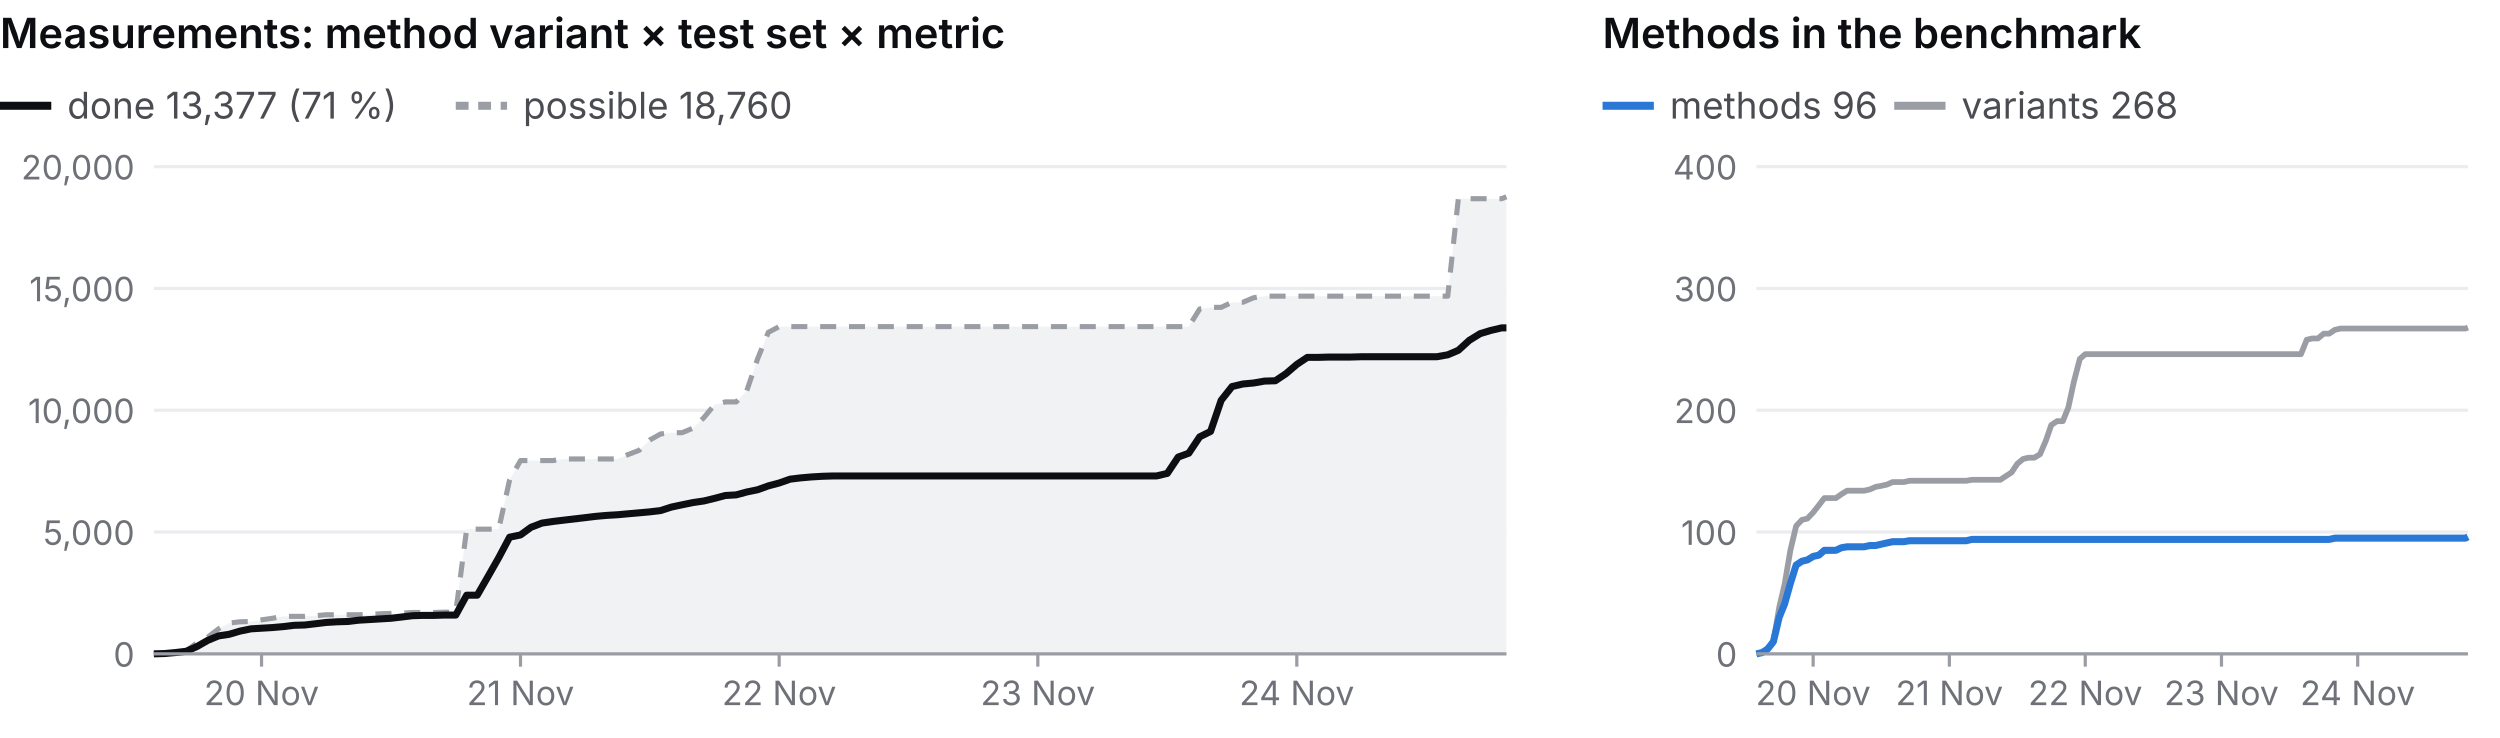
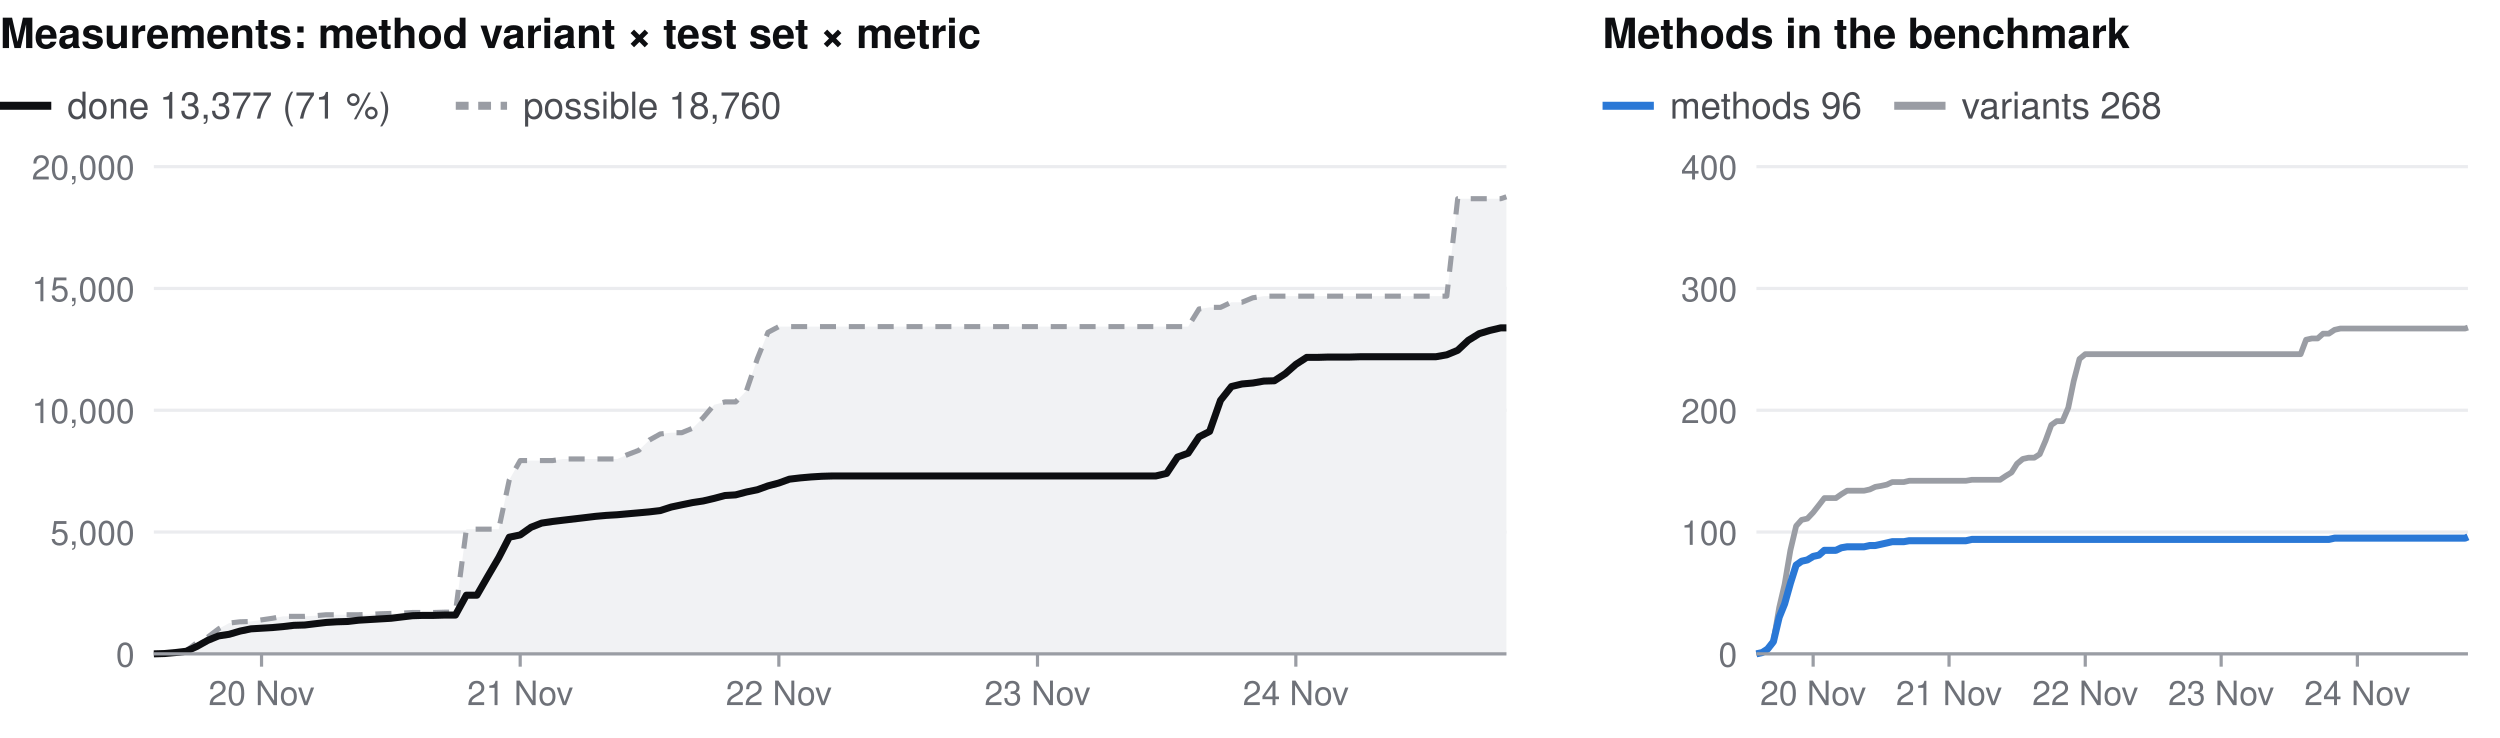
<svg xmlns="http://www.w3.org/2000/svg" viewBox="0 0 780 230" role="img" aria-label="13,377 of 18,760 measurements done; 96 methods, 268 variants">
-   <g transform="translate(0 0)" font-family="Inter, -apple-system, 'Segoe UI', Helvetica, Arial, sans-serif">
+   <g transform="translate(0 0)" font-family="Geologica, -apple-system, 'Segoe UI', Helvetica, Arial, sans-serif">
    <text x="0" y="15" font-size="13" font-weight="600" style="fill:#0d0e11">Measurements: method variant × test set × metric</text>
    <line x1="0" y1="33" x2="16" y2="33" style="stroke:#0d0e11" stroke-width="2.5" />
    <text x="21" y="37" font-size="11.5" style="fill:#4a4c52">done 13,377 (71 %)</text>
    <line x1="142.2" y1="33" x2="158.2" y2="33" style="stroke:#9a9da4" stroke-width="2.5" stroke-dasharray="4 3" />
    <text x="163.2" y="37" font-size="11.5" style="fill:#4a4c52">possible 18,760</text>
    <line x1="48" y1="204.0" x2="470" y2="204.0" style="stroke:#ebecef" stroke-width="1" />
    <text x="42" y="208.0" font-size="10.5" text-anchor="end" style="fill:#6e7178">0</text>
    <line x1="48" y1="166.0" x2="470" y2="166.0" style="stroke:#ebecef" stroke-width="1" />
    <text x="42" y="170.0" font-size="10.5" text-anchor="end" style="fill:#6e7178">5,000</text>
    <line x1="48" y1="128.0" x2="470" y2="128.0" style="stroke:#ebecef" stroke-width="1" />
    <text x="42" y="132.0" font-size="10.5" text-anchor="end" style="fill:#6e7178">10,000</text>
    <line x1="48" y1="90.0" x2="470" y2="90.0" style="stroke:#ebecef" stroke-width="1" />
    <text x="42" y="94.0" font-size="10.5" text-anchor="end" style="fill:#6e7178">15,000</text>
    <line x1="48" y1="52.0" x2="470" y2="52.0" style="stroke:#ebecef" stroke-width="1" />
    <text x="42" y="56.0" font-size="10.5" text-anchor="end" style="fill:#6e7178">20,000</text>
    <line x1="81.6" y1="204" x2="81.6" y2="208" style="stroke:#9a9da4" stroke-width="1" />
    <text x="81.6" y="220" font-size="10.5" text-anchor="middle" style="fill:#6e7178">20 Nov</text>
-     <line x1="162.4" y1="204" x2="162.4" y2="208" style="stroke:#9a9da4" stroke-width="1" />
-     <text x="162.4" y="220" font-size="10.5" text-anchor="middle" style="fill:#6e7178">21 Nov</text>
-     <line x1="243.1" y1="204" x2="243.1" y2="208" style="stroke:#9a9da4" stroke-width="1" />
-     <text x="243.1" y="220" font-size="10.5" text-anchor="middle" style="fill:#6e7178">22 Nov</text>
-     <line x1="323.8" y1="204" x2="323.8" y2="208" style="stroke:#9a9da4" stroke-width="1" />
-     <text x="323.8" y="220" font-size="10.5" text-anchor="middle" style="fill:#6e7178">23 Nov</text>
-     <line x1="404.6" y1="204" x2="404.6" y2="208" style="stroke:#9a9da4" stroke-width="1" />
-     <text x="404.6" y="220" font-size="10.5" text-anchor="middle" style="fill:#6e7178">24 Nov</text>
-     <polygon points="48.0,204.0 48.0,204.0 51.4,203.9 54.7,203.6 58.1,203.1 61.5,200.5 64.8,198.8 68.2,196.2 71.5,194.4 74.9,194.0 78.3,193.9 81.6,193.4 85.0,192.9 88.4,192.3 91.7,192.3 95.1,192.3 98.5,192.1 101.8,191.8 105.2,191.8 108.6,191.8 111.9,191.8 115.3,191.7 118.6,191.5 122.0,191.4 125.4,191.3 128.7,191.1 132.1,191.1 135.5,191.1 138.8,191.0 142.2,191.0 145.6,165.1 148.9,165.1 152.3,165.1 155.6,165.1 159.0,149.7 162.4,143.7 165.7,143.7 169.1,143.7 172.5,143.7 175.8,143.2 179.2,143.2 182.6,143.2 185.9,143.2 189.3,143.2 192.7,143.2 196.0,141.8 199.4,140.5 202.7,137.3 206.1,135.4 209.5,135.0 212.8,135.0 216.2,133.6 219.6,130.3 222.9,126.3 226.3,125.4 229.7,125.4 233.0,121.9 236.4,111.9 239.7,103.7 243.1,101.9 246.5,101.9 249.8,101.9 253.2,101.9 256.6,101.9 259.9,101.9 263.3,101.9 266.7,101.9 270.0,101.9 273.4,101.9 276.7,101.9 280.1,101.9 283.5,101.9 286.8,101.9 290.2,101.9 293.6,101.9 296.9,101.9 300.3,101.9 303.7,101.9 307.0,101.9 310.4,101.9 313.8,101.9 317.1,101.9 320.5,101.9 323.8,101.9 327.2,101.9 330.6,101.9 333.9,101.9 337.3,101.9 340.7,101.9 344.0,101.9 347.4,101.9 350.8,101.9 354.1,101.9 357.5,101.9 360.8,101.9 364.2,101.9 367.6,101.9 370.9,101.9 374.3,96.4 377.7,95.9 381.0,95.9 384.4,94.3 387.8,94.3 391.1,92.9 394.5,92.4 397.9,92.4 401.2,92.4 404.6,92.4 407.9,92.4 411.3,92.4 414.7,92.4 418.0,92.4 421.4,92.4 424.8,92.4 428.1,92.4 431.5,92.4 434.9,92.4 438.2,92.4 441.6,92.4 444.9,92.4 448.3,92.4 451.7,92.4 455.0,62.0 458.4,62.0 461.8,62.0 465.1,62.0 468.5,62.0 470.0,61.4 470.0,204.0" style="fill:#f1f2f4" />
-     <polyline points="48.0,204.0 51.4,203.9 54.7,203.6 58.1,203.1 61.5,200.5 64.8,198.8 68.2,196.2 71.5,194.4 74.9,194.0 78.3,193.9 81.6,193.4 85.0,192.9 88.4,192.3 91.7,192.3 95.1,192.3 98.5,192.1 101.8,191.8 105.2,191.8 108.6,191.8 111.9,191.8 115.3,191.7 118.6,191.5 122.0,191.4 125.4,191.3 128.7,191.1 132.1,191.1 135.5,191.1 138.8,191.0 142.2,191.0 145.6,165.1 148.9,165.1 152.3,165.1 155.6,165.1 159.0,149.7 162.4,143.7 165.7,143.7 169.1,143.7 172.5,143.7 175.8,143.2 179.2,143.2 182.6,143.2 185.9,143.2 189.3,143.2 192.7,143.2 196.0,141.8 199.4,140.5 202.7,137.3 206.1,135.4 209.5,135.0 212.8,135.0 216.2,133.6 219.6,130.3 222.9,126.3 226.3,125.4 229.7,125.4 233.0,121.9 236.4,111.9 239.7,103.7 243.1,101.9 246.5,101.9 249.8,101.9 253.2,101.9 256.6,101.9 259.9,101.9 263.3,101.9 266.7,101.9 270.0,101.9 273.4,101.9 276.7,101.9 280.1,101.9 283.5,101.9 286.8,101.9 290.2,101.9 293.6,101.9 296.9,101.9 300.3,101.9 303.7,101.9 307.0,101.9 310.4,101.9 313.8,101.9 317.1,101.9 320.5,101.9 323.8,101.9 327.2,101.9 330.6,101.9 333.9,101.9 337.3,101.9 340.7,101.9 344.0,101.9 347.4,101.9 350.8,101.9 354.1,101.9 357.5,101.9 360.8,101.9 364.2,101.9 367.6,101.9 370.9,101.9 374.3,96.4 377.7,95.9 381.0,95.9 384.4,94.3 387.8,94.3 391.1,92.9 394.5,92.4 397.9,92.4 401.2,92.4 404.6,92.4 407.9,92.4 411.3,92.4 414.7,92.4 418.0,92.4 421.4,92.4 424.8,92.4 428.1,92.4 431.5,92.4 434.9,92.4 438.2,92.4 441.6,92.4 444.9,92.4 448.3,92.4 451.7,92.4 455.0,62.0 458.4,62.0 461.8,62.0 465.1,62.0 468.5,62.0 470.0,61.4" fill="none" style="stroke:#9a9da4" stroke-width="1.6" stroke-linejoin="round" stroke-dasharray="5 4" />
-     <polyline points="48.0,204.0 51.4,203.9 54.7,203.6 58.1,203.2 61.5,201.7 64.8,199.8 68.2,198.4 71.5,197.9 74.9,196.9 78.3,196.2 81.6,196.0 85.0,195.8 88.4,195.5 91.7,195.1 95.1,195.0 98.5,194.6 101.8,194.2 105.2,194.0 108.6,193.9 111.9,193.5 115.3,193.3 118.6,193.1 122.0,192.9 125.4,192.5 128.7,192.1 132.1,192.0 135.5,192.0 138.8,191.9 142.2,191.9 145.6,185.7 148.9,185.7 152.3,179.8 155.6,174.0 159.0,167.6 162.4,166.9 165.7,164.5 169.1,163.2 172.5,162.7 175.8,162.3 179.2,161.9 182.6,161.5 185.9,161.1 189.3,160.8 192.7,160.6 196.0,160.3 199.4,160.0 202.7,159.7 206.1,159.3 209.5,158.2 212.8,157.5 216.2,156.8 219.6,156.3 222.9,155.5 226.3,154.6 229.7,154.4 233.0,153.5 236.4,152.8 239.7,151.6 243.1,150.7 246.5,149.5 249.8,149.1 253.2,148.8 256.6,148.6 259.9,148.5 263.3,148.5 266.7,148.5 270.0,148.5 273.4,148.5 276.7,148.5 280.1,148.5 283.5,148.5 286.8,148.5 290.2,148.5 293.6,148.5 296.9,148.5 300.3,148.5 303.7,148.5 307.0,148.5 310.4,148.5 313.8,148.5 317.1,148.5 320.5,148.5 323.8,148.5 327.2,148.5 330.6,148.5 333.9,148.5 337.3,148.5 340.7,148.5 344.0,148.5 347.4,148.5 350.8,148.5 354.1,148.5 357.5,148.5 360.8,148.5 364.2,147.7 367.6,142.6 370.9,141.4 374.3,136.3 377.7,134.6 381.0,124.9 384.4,120.6 387.8,119.8 391.1,119.5 394.5,118.9 397.9,118.8 401.2,116.6 404.6,113.7 407.9,111.5 411.3,111.5 414.7,111.4 418.0,111.4 421.4,111.4 424.8,111.3 428.1,111.3 431.5,111.3 434.9,111.3 438.2,111.3 441.6,111.3 444.9,111.3 448.3,111.3 451.7,110.7 455.0,109.3 458.4,106.2 461.8,104.1 465.1,103.1 468.5,102.3 470.0,102.3" fill="none" style="stroke:#0d0e11" stroke-width="2.2" stroke-linejoin="round" />
+     <line x1="162.3" y1="204" x2="162.3" y2="208" style="stroke:#9a9da4" stroke-width="1" />
+     <text x="162.3" y="220" font-size="10.5" text-anchor="middle" style="fill:#6e7178">21 Nov</text>
+     <line x1="243.0" y1="204" x2="243.0" y2="208" style="stroke:#9a9da4" stroke-width="1" />
+     <text x="243.0" y="220" font-size="10.5" text-anchor="middle" style="fill:#6e7178">22 Nov</text>
+     <line x1="323.7" y1="204" x2="323.7" y2="208" style="stroke:#9a9da4" stroke-width="1" />
+     <text x="323.7" y="220" font-size="10.5" text-anchor="middle" style="fill:#6e7178">23 Nov</text>
+     <line x1="404.3" y1="204" x2="404.3" y2="208" style="stroke:#9a9da4" stroke-width="1" />
+     <text x="404.3" y="220" font-size="10.5" text-anchor="middle" style="fill:#6e7178">24 Nov</text>
+     <polygon points="48.0,204.0 48.0,204.0 51.4,203.9 54.7,203.6 58.1,203.1 61.4,200.5 64.8,198.8 68.2,196.2 71.5,194.4 74.9,194.0 78.3,193.9 81.6,193.4 85.0,192.9 88.3,192.3 91.7,192.3 95.1,192.3 98.4,192.1 101.8,191.8 105.1,191.8 108.5,191.8 111.9,191.8 115.2,191.7 118.6,191.5 122.0,191.4 125.3,191.3 128.7,191.1 132.0,191.1 135.4,191.1 138.8,191.0 142.1,191.0 145.5,165.1 148.8,165.1 152.2,165.1 155.6,165.1 158.9,149.7 162.3,143.7 165.7,143.7 169.0,143.7 172.4,143.7 175.7,143.2 179.1,143.2 182.5,143.2 185.8,143.2 189.2,143.2 192.6,143.2 195.9,141.8 199.3,140.5 202.6,137.3 206.0,135.4 209.4,135.0 212.7,135.0 216.1,133.6 219.4,130.3 222.8,126.3 226.2,125.4 229.5,125.4 232.9,121.9 236.3,111.9 239.6,103.7 243.0,101.9 246.3,101.9 249.7,101.9 253.1,101.9 256.4,101.9 259.8,101.9 263.1,101.9 266.5,101.9 269.9,101.9 273.2,101.9 276.6,101.9 280.0,101.9 283.3,101.9 286.7,101.9 290.0,101.9 293.4,101.9 296.8,101.9 300.1,101.9 303.5,101.9 306.8,101.9 310.2,101.9 313.6,101.9 316.9,101.9 320.3,101.9 323.7,101.9 327.0,101.9 330.4,101.9 333.7,101.9 337.1,101.9 340.5,101.9 343.8,101.9 347.2,101.9 350.5,101.9 353.9,101.9 357.3,101.9 360.6,101.9 364.0,101.9 367.4,101.9 370.7,101.9 374.1,96.4 377.4,95.9 380.8,95.9 384.2,94.3 387.5,94.3 390.9,92.9 394.3,92.4 397.6,92.4 401.0,92.4 404.3,92.4 407.7,92.4 411.1,92.4 414.4,92.4 417.8,92.4 421.1,92.4 424.5,92.4 427.9,92.4 431.2,92.4 434.6,92.4 438.0,92.4 441.3,92.4 444.7,92.4 448.0,92.4 451.4,92.4 454.8,62.0 458.1,62.0 461.5,62.0 464.8,62.0 468.2,62.0 470.0,61.4 470.0,204.0" style="fill:#f1f2f4" />
+     <polyline points="48.0,204.0 51.4,203.9 54.7,203.6 58.1,203.1 61.4,200.5 64.8,198.8 68.2,196.2 71.5,194.4 74.9,194.0 78.3,193.9 81.6,193.4 85.0,192.9 88.3,192.3 91.7,192.3 95.1,192.3 98.4,192.1 101.8,191.8 105.1,191.8 108.5,191.8 111.9,191.8 115.2,191.7 118.6,191.5 122.0,191.4 125.3,191.3 128.7,191.1 132.0,191.1 135.4,191.1 138.8,191.0 142.1,191.0 145.5,165.1 148.8,165.1 152.2,165.1 155.6,165.1 158.9,149.7 162.3,143.7 165.7,143.7 169.0,143.7 172.4,143.7 175.7,143.2 179.1,143.2 182.5,143.2 185.8,143.2 189.2,143.2 192.6,143.2 195.9,141.8 199.3,140.5 202.6,137.3 206.0,135.4 209.4,135.0 212.7,135.0 216.1,133.6 219.4,130.3 222.8,126.3 226.2,125.4 229.5,125.4 232.9,121.9 236.3,111.9 239.6,103.7 243.0,101.9 246.3,101.9 249.7,101.9 253.1,101.9 256.4,101.9 259.8,101.9 263.1,101.9 266.5,101.9 269.9,101.9 273.2,101.9 276.6,101.9 280.0,101.9 283.3,101.9 286.7,101.9 290.0,101.9 293.4,101.9 296.8,101.9 300.1,101.9 303.5,101.9 306.8,101.9 310.2,101.9 313.6,101.9 316.9,101.9 320.3,101.9 323.7,101.9 327.0,101.9 330.4,101.9 333.7,101.9 337.1,101.9 340.5,101.9 343.8,101.9 347.2,101.9 350.5,101.9 353.9,101.9 357.3,101.9 360.6,101.9 364.0,101.9 367.4,101.9 370.7,101.9 374.1,96.4 377.4,95.9 380.8,95.9 384.2,94.3 387.5,94.3 390.9,92.9 394.3,92.4 397.6,92.4 401.0,92.4 404.3,92.4 407.7,92.4 411.1,92.4 414.4,92.4 417.8,92.4 421.1,92.4 424.5,92.4 427.9,92.4 431.2,92.4 434.6,92.4 438.0,92.4 441.3,92.4 444.7,92.4 448.0,92.4 451.4,92.4 454.8,62.0 458.1,62.0 461.5,62.0 464.8,62.0 468.2,62.0 470.0,61.4" fill="none" style="stroke:#9a9da4" stroke-width="1.6" stroke-linejoin="round" stroke-dasharray="5 4" />
+     <polyline points="48.0,204.0 51.4,203.9 54.7,203.6 58.1,203.2 61.4,201.7 64.8,199.8 68.2,198.4 71.5,197.9 74.9,196.9 78.3,196.2 81.6,196.0 85.0,195.8 88.3,195.5 91.7,195.1 95.1,195.0 98.4,194.6 101.8,194.2 105.1,194.0 108.5,193.9 111.9,193.5 115.2,193.3 118.6,193.1 122.0,192.9 125.3,192.5 128.7,192.1 132.0,192.0 135.4,192.0 138.8,191.9 142.1,191.9 145.5,185.7 148.8,185.7 152.2,179.8 155.6,174.0 158.9,167.6 162.3,166.9 165.7,164.5 169.0,163.2 172.4,162.7 175.7,162.3 179.1,161.9 182.5,161.5 185.8,161.1 189.2,160.8 192.6,160.6 195.9,160.3 199.3,160.0 202.6,159.7 206.0,159.3 209.4,158.2 212.7,157.5 216.1,156.8 219.4,156.3 222.8,155.5 226.2,154.6 229.5,154.4 232.9,153.5 236.3,152.8 239.6,151.6 243.0,150.7 246.3,149.5 249.7,149.1 253.1,148.8 256.4,148.6 259.8,148.5 263.1,148.5 266.5,148.5 269.9,148.5 273.2,148.5 276.6,148.5 280.0,148.5 283.3,148.5 286.7,148.5 290.0,148.5 293.4,148.5 296.8,148.5 300.1,148.5 303.5,148.5 306.8,148.5 310.2,148.5 313.6,148.5 316.9,148.5 320.3,148.5 323.7,148.5 327.0,148.5 330.4,148.5 333.7,148.5 337.1,148.5 340.5,148.5 343.8,148.5 347.2,148.5 350.5,148.5 353.9,148.5 357.3,148.5 360.6,148.5 364.0,147.7 367.4,142.6 370.7,141.4 374.1,136.3 377.4,134.6 380.8,124.9 384.2,120.6 387.5,119.8 390.9,119.5 394.3,118.9 397.6,118.8 401.0,116.6 404.3,113.7 407.7,111.5 411.1,111.5 414.4,111.4 417.8,111.4 421.1,111.4 424.5,111.3 427.9,111.3 431.2,111.3 434.6,111.3 438.0,111.3 441.3,111.3 444.7,111.3 448.0,111.3 451.4,110.7 454.8,109.3 458.1,106.2 461.5,104.1 464.8,103.1 468.2,102.3 470.0,102.3" fill="none" style="stroke:#0d0e11" stroke-width="2.2" stroke-linejoin="round" />
    <line x1="48" y1="204.0" x2="470" y2="204.0" style="stroke:#9a9da4" stroke-width="1" />
  </g>
  <g transform="translate(500 0)">
-     <g transform="translate(0 0)" font-family="Inter, -apple-system, 'Segoe UI', Helvetica, Arial, sans-serif">
+     <g transform="translate(0 0)" font-family="Geologica, -apple-system, 'Segoe UI', Helvetica, Arial, sans-serif">
      <text x="0" y="15" font-size="13" font-weight="600" style="fill:#0d0e11">Methods in the benchmark</text>
      <line x1="0" y1="33" x2="16" y2="33" style="stroke:#2a78d6" stroke-width="2.5" />
      <text x="21" y="37" font-size="11.5" style="fill:#4a4c52">methods 96</text>
      <line x1="91.0" y1="33" x2="107.0" y2="33" style="stroke:#9a9da4" stroke-width="2.5" />
      <text x="112.0" y="37" font-size="11.5" style="fill:#4a4c52">variants 268</text>
      <line x1="48" y1="204.0" x2="270" y2="204.0" style="stroke:#ebecef" stroke-width="1" />
      <text x="42" y="208.0" font-size="10.5" text-anchor="end" style="fill:#6e7178">0</text>
      <line x1="48" y1="166.0" x2="270" y2="166.0" style="stroke:#ebecef" stroke-width="1" />
      <text x="42" y="170.0" font-size="10.5" text-anchor="end" style="fill:#6e7178">100</text>
      <line x1="48" y1="128.0" x2="270" y2="128.0" style="stroke:#ebecef" stroke-width="1" />
      <text x="42" y="132.0" font-size="10.5" text-anchor="end" style="fill:#6e7178">200</text>
      <line x1="48" y1="90.0" x2="270" y2="90.0" style="stroke:#ebecef" stroke-width="1" />
      <text x="42" y="94.0" font-size="10.5" text-anchor="end" style="fill:#6e7178">300</text>
      <line x1="48" y1="52.0" x2="270" y2="52.0" style="stroke:#ebecef" stroke-width="1" />
      <text x="42" y="56.0" font-size="10.5" text-anchor="end" style="fill:#6e7178">400</text>
      <line x1="65.7" y1="204" x2="65.7" y2="208" style="stroke:#9a9da4" stroke-width="1" />
      <text x="65.7" y="220" font-size="10.5" text-anchor="middle" style="fill:#6e7178">20 Nov</text>
-       <line x1="108.2" y1="204" x2="108.2" y2="208" style="stroke:#9a9da4" stroke-width="1" />
-       <text x="108.2" y="220" font-size="10.5" text-anchor="middle" style="fill:#6e7178">21 Nov</text>
+       <line x1="108.1" y1="204" x2="108.1" y2="208" style="stroke:#9a9da4" stroke-width="1" />
+       <text x="108.1" y="220" font-size="10.5" text-anchor="middle" style="fill:#6e7178">21 Nov</text>
      <line x1="150.6" y1="204" x2="150.6" y2="208" style="stroke:#9a9da4" stroke-width="1" />
      <text x="150.6" y="220" font-size="10.5" text-anchor="middle" style="fill:#6e7178">22 Nov</text>
-       <line x1="193.1" y1="204" x2="193.1" y2="208" style="stroke:#9a9da4" stroke-width="1" />
-       <text x="193.1" y="220" font-size="10.5" text-anchor="middle" style="fill:#6e7178">23 Nov</text>
-       <line x1="235.6" y1="204" x2="235.6" y2="208" style="stroke:#9a9da4" stroke-width="1" />
-       <text x="235.6" y="220" font-size="10.5" text-anchor="middle" style="fill:#6e7178">24 Nov</text>
-       <polyline points="48.0,204.0 49.8,203.6 51.5,202.5 53.3,200.2 55.1,189.6 56.8,182.3 58.6,171.7 60.4,164.1 62.2,162.2 63.9,161.8 65.7,159.9 67.5,157.6 69.2,155.4 71.0,155.4 72.8,155.4 74.5,154.2 76.3,153.1 78.1,153.1 79.9,153.1 81.6,153.1 83.4,152.7 85.2,151.9 86.9,151.6 88.7,151.2 90.5,150.4 92.2,150.4 94.0,150.4 95.8,150.0 97.6,150.0 99.3,150.0 101.1,150.0 102.9,150.0 104.6,150.0 106.4,150.0 108.2,150.0 109.9,150.0 111.7,150.0 113.5,150.0 115.2,149.7 117.0,149.7 118.8,149.7 120.6,149.7 122.3,149.7 124.1,149.7 125.9,148.5 127.6,147.4 129.4,144.7 131.2,143.2 132.9,142.8 134.7,142.8 136.5,141.7 138.3,137.5 140.0,132.6 141.8,131.4 143.6,131.4 145.3,127.2 147.1,118.9 148.9,112.0 150.6,110.5 152.4,110.5 154.2,110.5 155.9,110.5 157.7,110.5 159.5,110.5 161.3,110.5 163.0,110.5 164.8,110.5 166.6,110.5 168.3,110.5 170.1,110.5 171.9,110.5 173.6,110.5 175.4,110.5 177.2,110.5 179.0,110.5 180.7,110.5 182.5,110.5 184.3,110.5 186.0,110.5 187.8,110.5 189.6,110.5 191.3,110.5 193.1,110.5 194.9,110.5 196.7,110.5 198.4,110.5 200.2,110.5 202.0,110.5 203.7,110.5 205.5,110.5 207.3,110.5 209.0,110.5 210.8,110.5 212.6,110.5 214.3,110.5 216.1,110.5 217.9,110.5 219.7,106.0 221.4,105.6 223.2,105.6 225.0,104.1 226.7,104.1 228.5,102.9 230.3,102.5 232.0,102.5 233.8,102.5 235.6,102.5 237.4,102.5 239.1,102.5 240.9,102.5 242.7,102.5 244.4,102.5 246.2,102.5 248.0,102.5 249.7,102.5 251.5,102.5 253.3,102.5 255.1,102.5 256.8,102.5 258.6,102.5 260.4,102.5 262.1,102.5 263.9,102.5 265.7,102.5 267.4,102.5 269.2,102.5 270.0,102.2" fill="none" style="stroke:#9a9da4" stroke-width="1.8" stroke-linejoin="round" />
-       <polyline points="48.0,204.0 49.8,203.6 51.5,202.5 53.3,200.2 55.1,192.6 56.8,188.4 58.6,182.0 60.4,176.3 62.2,175.1 63.9,174.7 65.7,173.6 67.5,173.2 69.2,171.7 71.0,171.7 72.8,171.7 74.5,170.9 76.3,170.6 78.1,170.6 79.9,170.6 81.6,170.6 83.4,170.2 85.2,170.2 86.9,169.8 88.7,169.4 90.5,169.0 92.2,169.0 94.0,169.0 95.8,168.7 97.6,168.7 99.3,168.7 101.1,168.7 102.9,168.7 104.6,168.7 106.4,168.7 108.2,168.7 109.9,168.7 111.7,168.7 113.5,168.7 115.2,168.3 117.0,168.3 118.8,168.3 120.6,168.3 122.3,168.3 124.1,168.3 125.9,168.3 127.6,168.3 129.4,168.3 131.2,168.3 132.9,168.3 134.7,168.3 136.5,168.3 138.3,168.3 140.0,168.3 141.8,168.3 143.6,168.3 145.3,168.3 147.1,168.3 148.9,168.3 150.6,168.3 152.4,168.3 154.2,168.3 155.9,168.3 157.7,168.3 159.5,168.3 161.3,168.3 163.0,168.3 164.8,168.3 166.6,168.3 168.3,168.3 170.1,168.3 171.9,168.3 173.6,168.3 175.4,168.3 177.2,168.3 179.0,168.3 180.7,168.3 182.5,168.3 184.3,168.3 186.0,168.3 187.8,168.3 189.6,168.3 191.3,168.3 193.1,168.3 194.9,168.3 196.7,168.3 198.4,168.3 200.2,168.3 202.0,168.3 203.7,168.3 205.5,168.3 207.3,168.3 209.0,168.3 210.8,168.3 212.6,168.3 214.3,168.3 216.1,168.3 217.9,168.3 219.7,168.3 221.4,168.3 223.2,168.3 225.0,168.3 226.7,168.3 228.5,167.9 230.3,167.9 232.0,167.9 233.8,167.9 235.6,167.9 237.4,167.9 239.1,167.9 240.9,167.9 242.7,167.9 244.4,167.9 246.2,167.9 248.0,167.9 249.7,167.9 251.5,167.9 253.3,167.9 255.1,167.9 256.8,167.9 258.6,167.9 260.4,167.9 262.1,167.9 263.9,167.9 265.7,167.9 267.4,167.9 269.2,167.9 270.0,167.5" fill="none" style="stroke:#2a78d6" stroke-width="2.2" stroke-linejoin="round" />
+       <line x1="193.0" y1="204" x2="193.0" y2="208" style="stroke:#9a9da4" stroke-width="1" />
+       <text x="193.0" y="220" font-size="10.5" text-anchor="middle" style="fill:#6e7178">23 Nov</text>
+       <line x1="235.5" y1="204" x2="235.5" y2="208" style="stroke:#9a9da4" stroke-width="1" />
+       <text x="235.5" y="220" font-size="10.5" text-anchor="middle" style="fill:#6e7178">24 Nov</text>
+       <polyline points="48.0,204.0 49.8,203.6 51.5,202.5 53.3,200.2 55.1,189.6 56.8,182.3 58.6,171.7 60.4,164.1 62.1,162.2 63.9,161.8 65.7,159.9 67.5,157.6 69.2,155.4 71.0,155.4 72.8,155.4 74.5,154.2 76.3,153.1 78.1,153.1 79.8,153.1 81.6,153.1 83.4,152.7 85.1,151.9 86.9,151.6 88.7,151.2 90.4,150.4 92.2,150.4 94.0,150.4 95.7,150.0 97.5,150.0 99.3,150.0 101.1,150.0 102.8,150.0 104.6,150.0 106.4,150.0 108.1,150.0 109.9,150.0 111.7,150.0 113.4,150.0 115.2,149.7 117.0,149.7 118.7,149.7 120.5,149.7 122.3,149.7 124.0,149.7 125.8,148.5 127.6,147.4 129.3,144.7 131.1,143.2 132.9,142.8 134.7,142.8 136.4,141.7 138.2,137.5 140.0,132.6 141.7,131.4 143.5,131.4 145.3,127.2 147.0,118.9 148.8,112.0 150.6,110.5 152.3,110.5 154.1,110.5 155.9,110.5 157.6,110.5 159.4,110.5 161.2,110.5 162.9,110.5 164.7,110.5 166.5,110.5 168.3,110.5 170.0,110.5 171.8,110.5 173.6,110.5 175.3,110.5 177.1,110.5 178.9,110.5 180.6,110.5 182.4,110.5 184.2,110.5 185.9,110.5 187.7,110.5 189.5,110.5 191.2,110.5 193.0,110.5 194.8,110.5 196.6,110.5 198.3,110.5 200.1,110.5 201.9,110.5 203.6,110.5 205.4,110.5 207.2,110.5 208.9,110.5 210.7,110.5 212.5,110.5 214.2,110.5 216.0,110.5 217.8,110.5 219.5,106.0 221.3,105.6 223.1,105.6 224.8,104.1 226.6,104.1 228.4,102.9 230.2,102.5 231.9,102.5 233.7,102.5 235.5,102.5 237.2,102.5 239.0,102.5 240.8,102.5 242.5,102.5 244.3,102.5 246.1,102.5 247.8,102.5 249.6,102.5 251.4,102.5 253.1,102.5 254.9,102.5 256.7,102.5 258.4,102.5 260.2,102.5 262.0,102.5 263.8,102.5 265.5,102.5 267.3,102.5 269.1,102.5 270.0,102.2" fill="none" style="stroke:#9a9da4" stroke-width="1.8" stroke-linejoin="round" />
+       <polyline points="48.0,204.0 49.8,203.6 51.5,202.5 53.3,200.2 55.1,192.6 56.8,188.4 58.6,182.0 60.4,176.3 62.1,175.1 63.9,174.7 65.7,173.6 67.5,173.2 69.2,171.7 71.0,171.7 72.8,171.7 74.5,170.9 76.3,170.6 78.1,170.6 79.8,170.6 81.6,170.6 83.4,170.2 85.1,170.2 86.9,169.8 88.7,169.4 90.4,169.0 92.2,169.0 94.0,169.0 95.7,168.7 97.5,168.7 99.3,168.7 101.1,168.7 102.8,168.7 104.6,168.7 106.4,168.7 108.1,168.7 109.9,168.7 111.7,168.7 113.4,168.7 115.2,168.3 117.0,168.3 118.7,168.3 120.5,168.3 122.3,168.3 124.0,168.3 125.8,168.3 127.6,168.3 129.3,168.3 131.1,168.3 132.9,168.3 134.7,168.3 136.4,168.3 138.2,168.3 140.0,168.3 141.7,168.3 143.5,168.3 145.3,168.3 147.0,168.3 148.8,168.3 150.6,168.3 152.3,168.3 154.1,168.3 155.9,168.3 157.6,168.3 159.4,168.3 161.2,168.3 162.9,168.3 164.7,168.3 166.5,168.3 168.3,168.3 170.0,168.3 171.8,168.3 173.6,168.3 175.3,168.3 177.1,168.3 178.9,168.3 180.6,168.3 182.4,168.3 184.2,168.3 185.9,168.3 187.7,168.3 189.5,168.3 191.2,168.3 193.0,168.3 194.8,168.3 196.6,168.3 198.3,168.3 200.1,168.3 201.9,168.3 203.6,168.3 205.4,168.3 207.2,168.3 208.9,168.3 210.7,168.3 212.5,168.3 214.2,168.3 216.0,168.3 217.8,168.3 219.5,168.3 221.3,168.3 223.1,168.3 224.8,168.3 226.6,168.3 228.4,167.9 230.2,167.9 231.9,167.9 233.7,167.9 235.5,167.9 237.2,167.9 239.0,167.9 240.8,167.9 242.5,167.9 244.3,167.9 246.1,167.9 247.8,167.9 249.6,167.9 251.4,167.9 253.1,167.9 254.9,167.9 256.7,167.9 258.4,167.9 260.2,167.9 262.0,167.9 263.8,167.9 265.5,167.9 267.3,167.9 269.1,167.9 270.0,167.5" fill="none" style="stroke:#2a78d6" stroke-width="2.2" stroke-linejoin="round" />
      <line x1="48" y1="204.0" x2="270" y2="204.0" style="stroke:#9a9da4" stroke-width="1" />
    </g>
  </g>
</svg>
